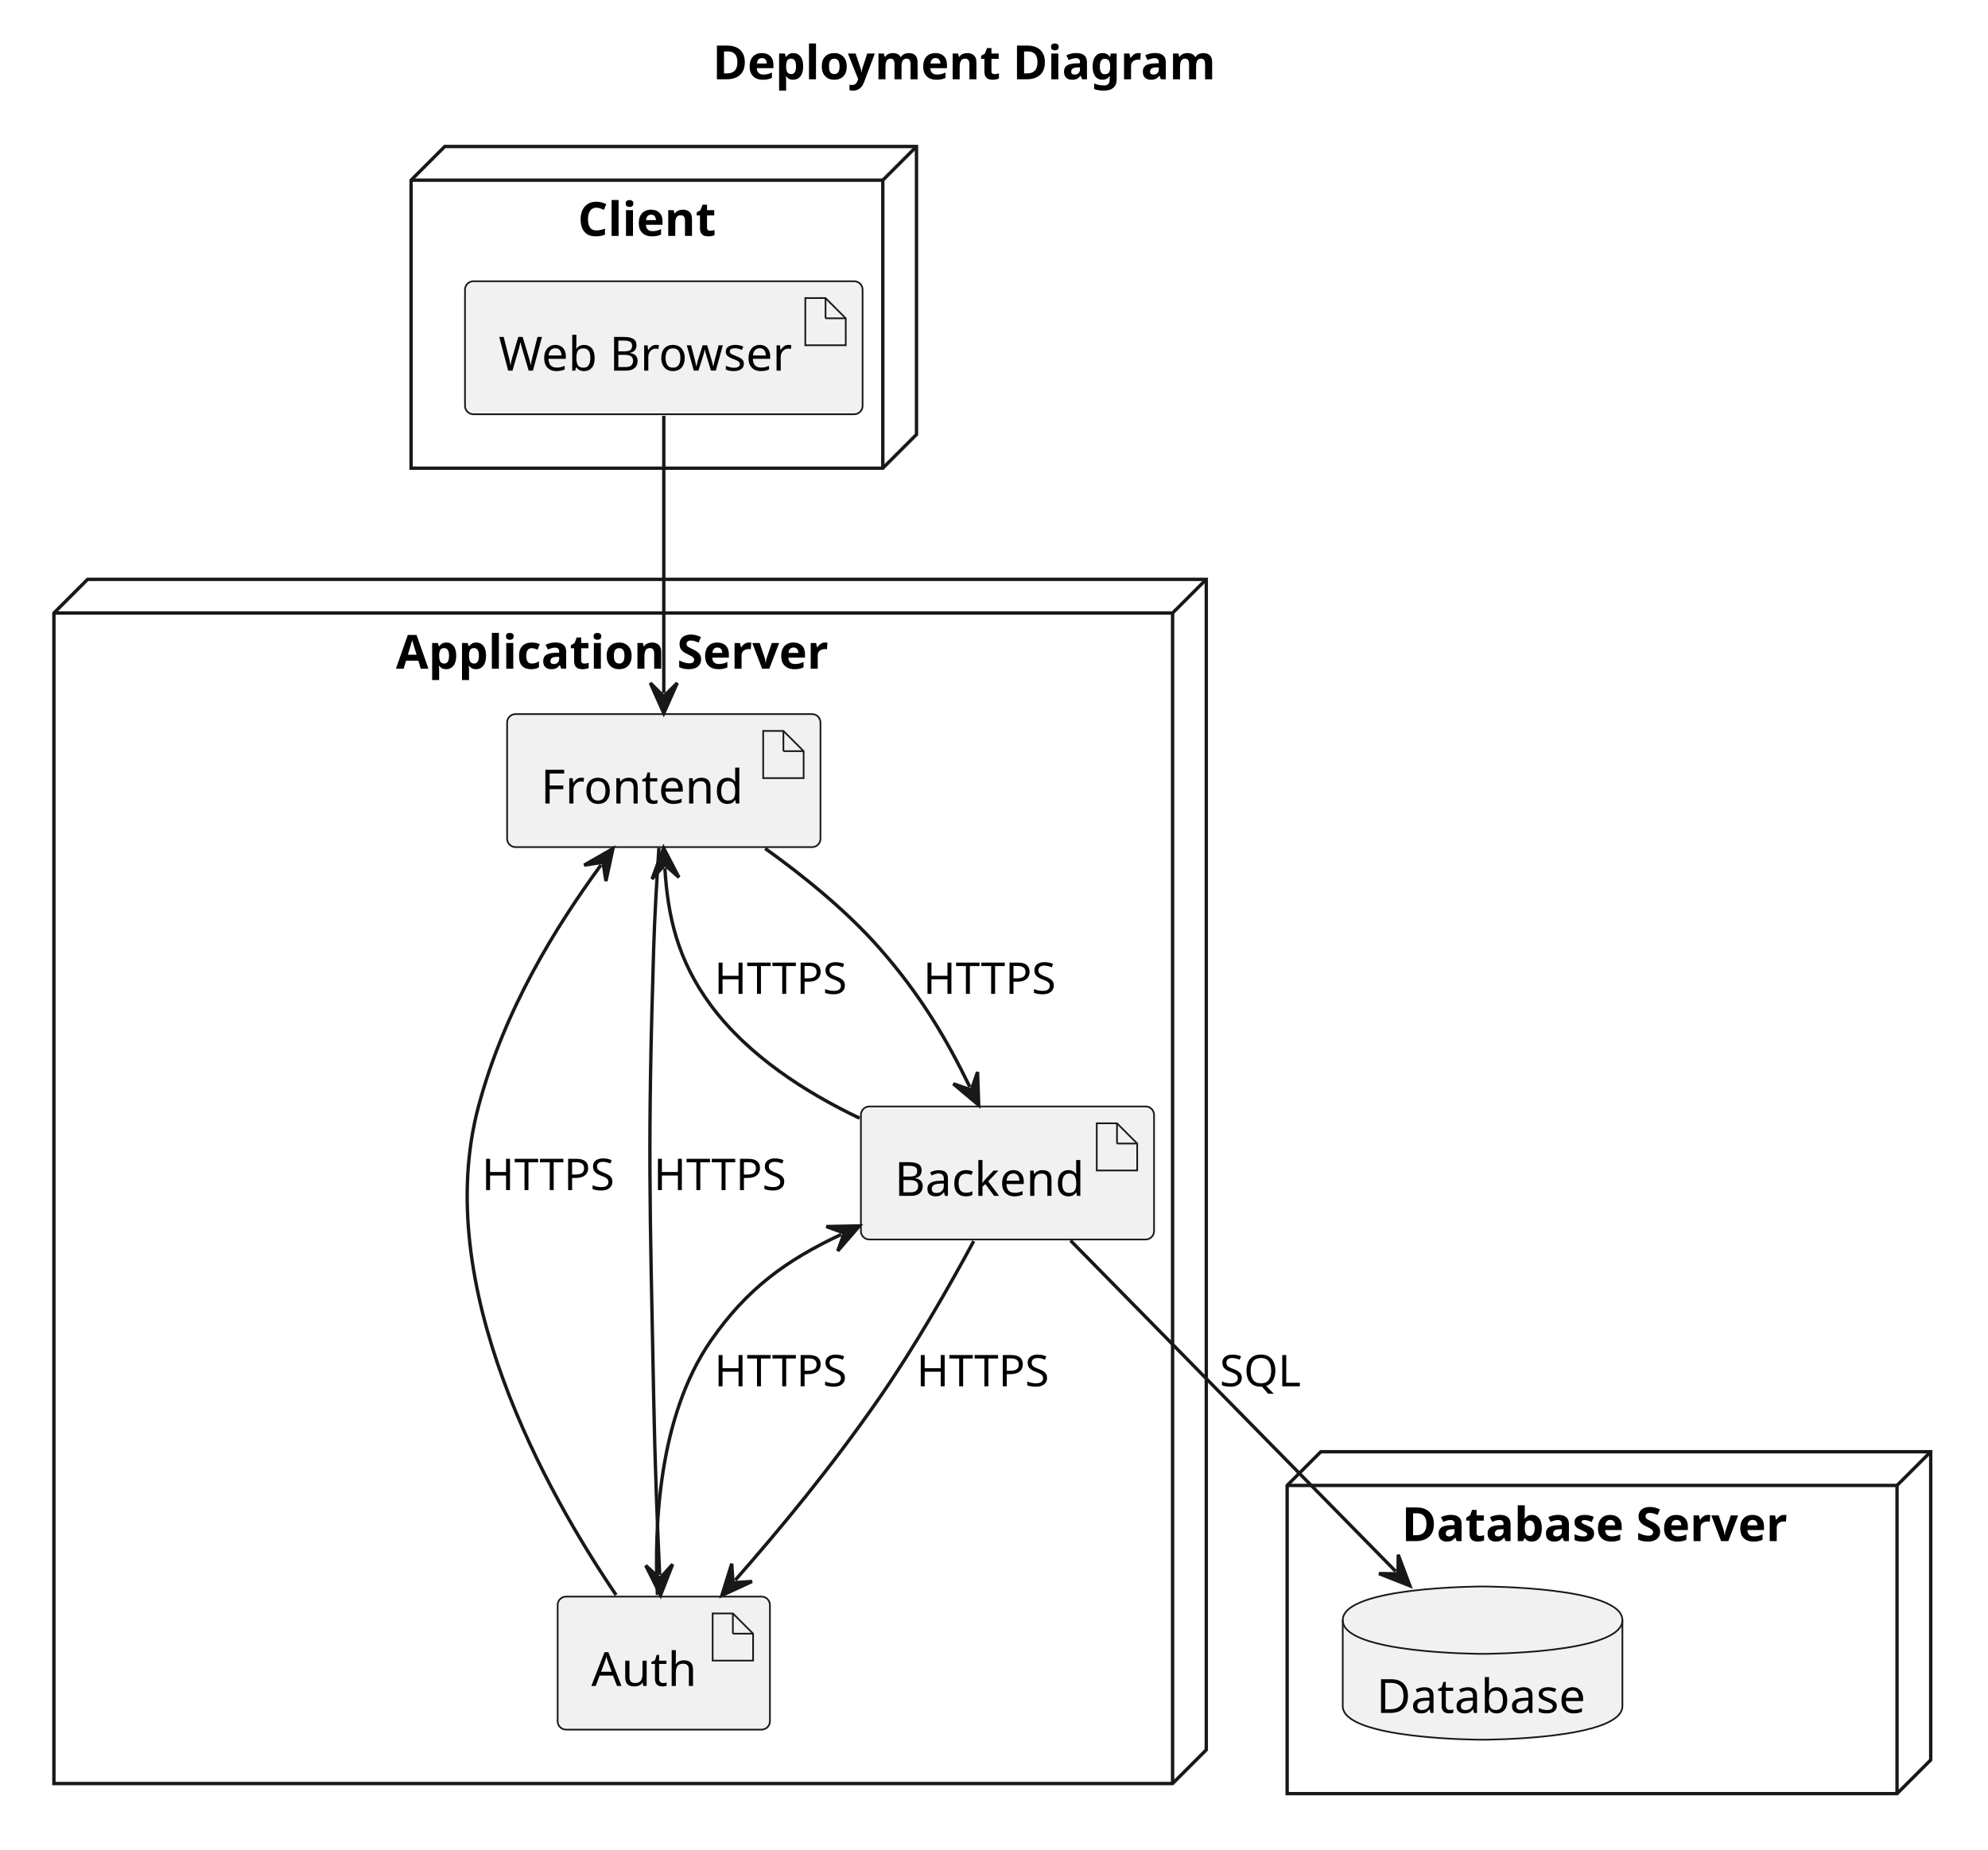
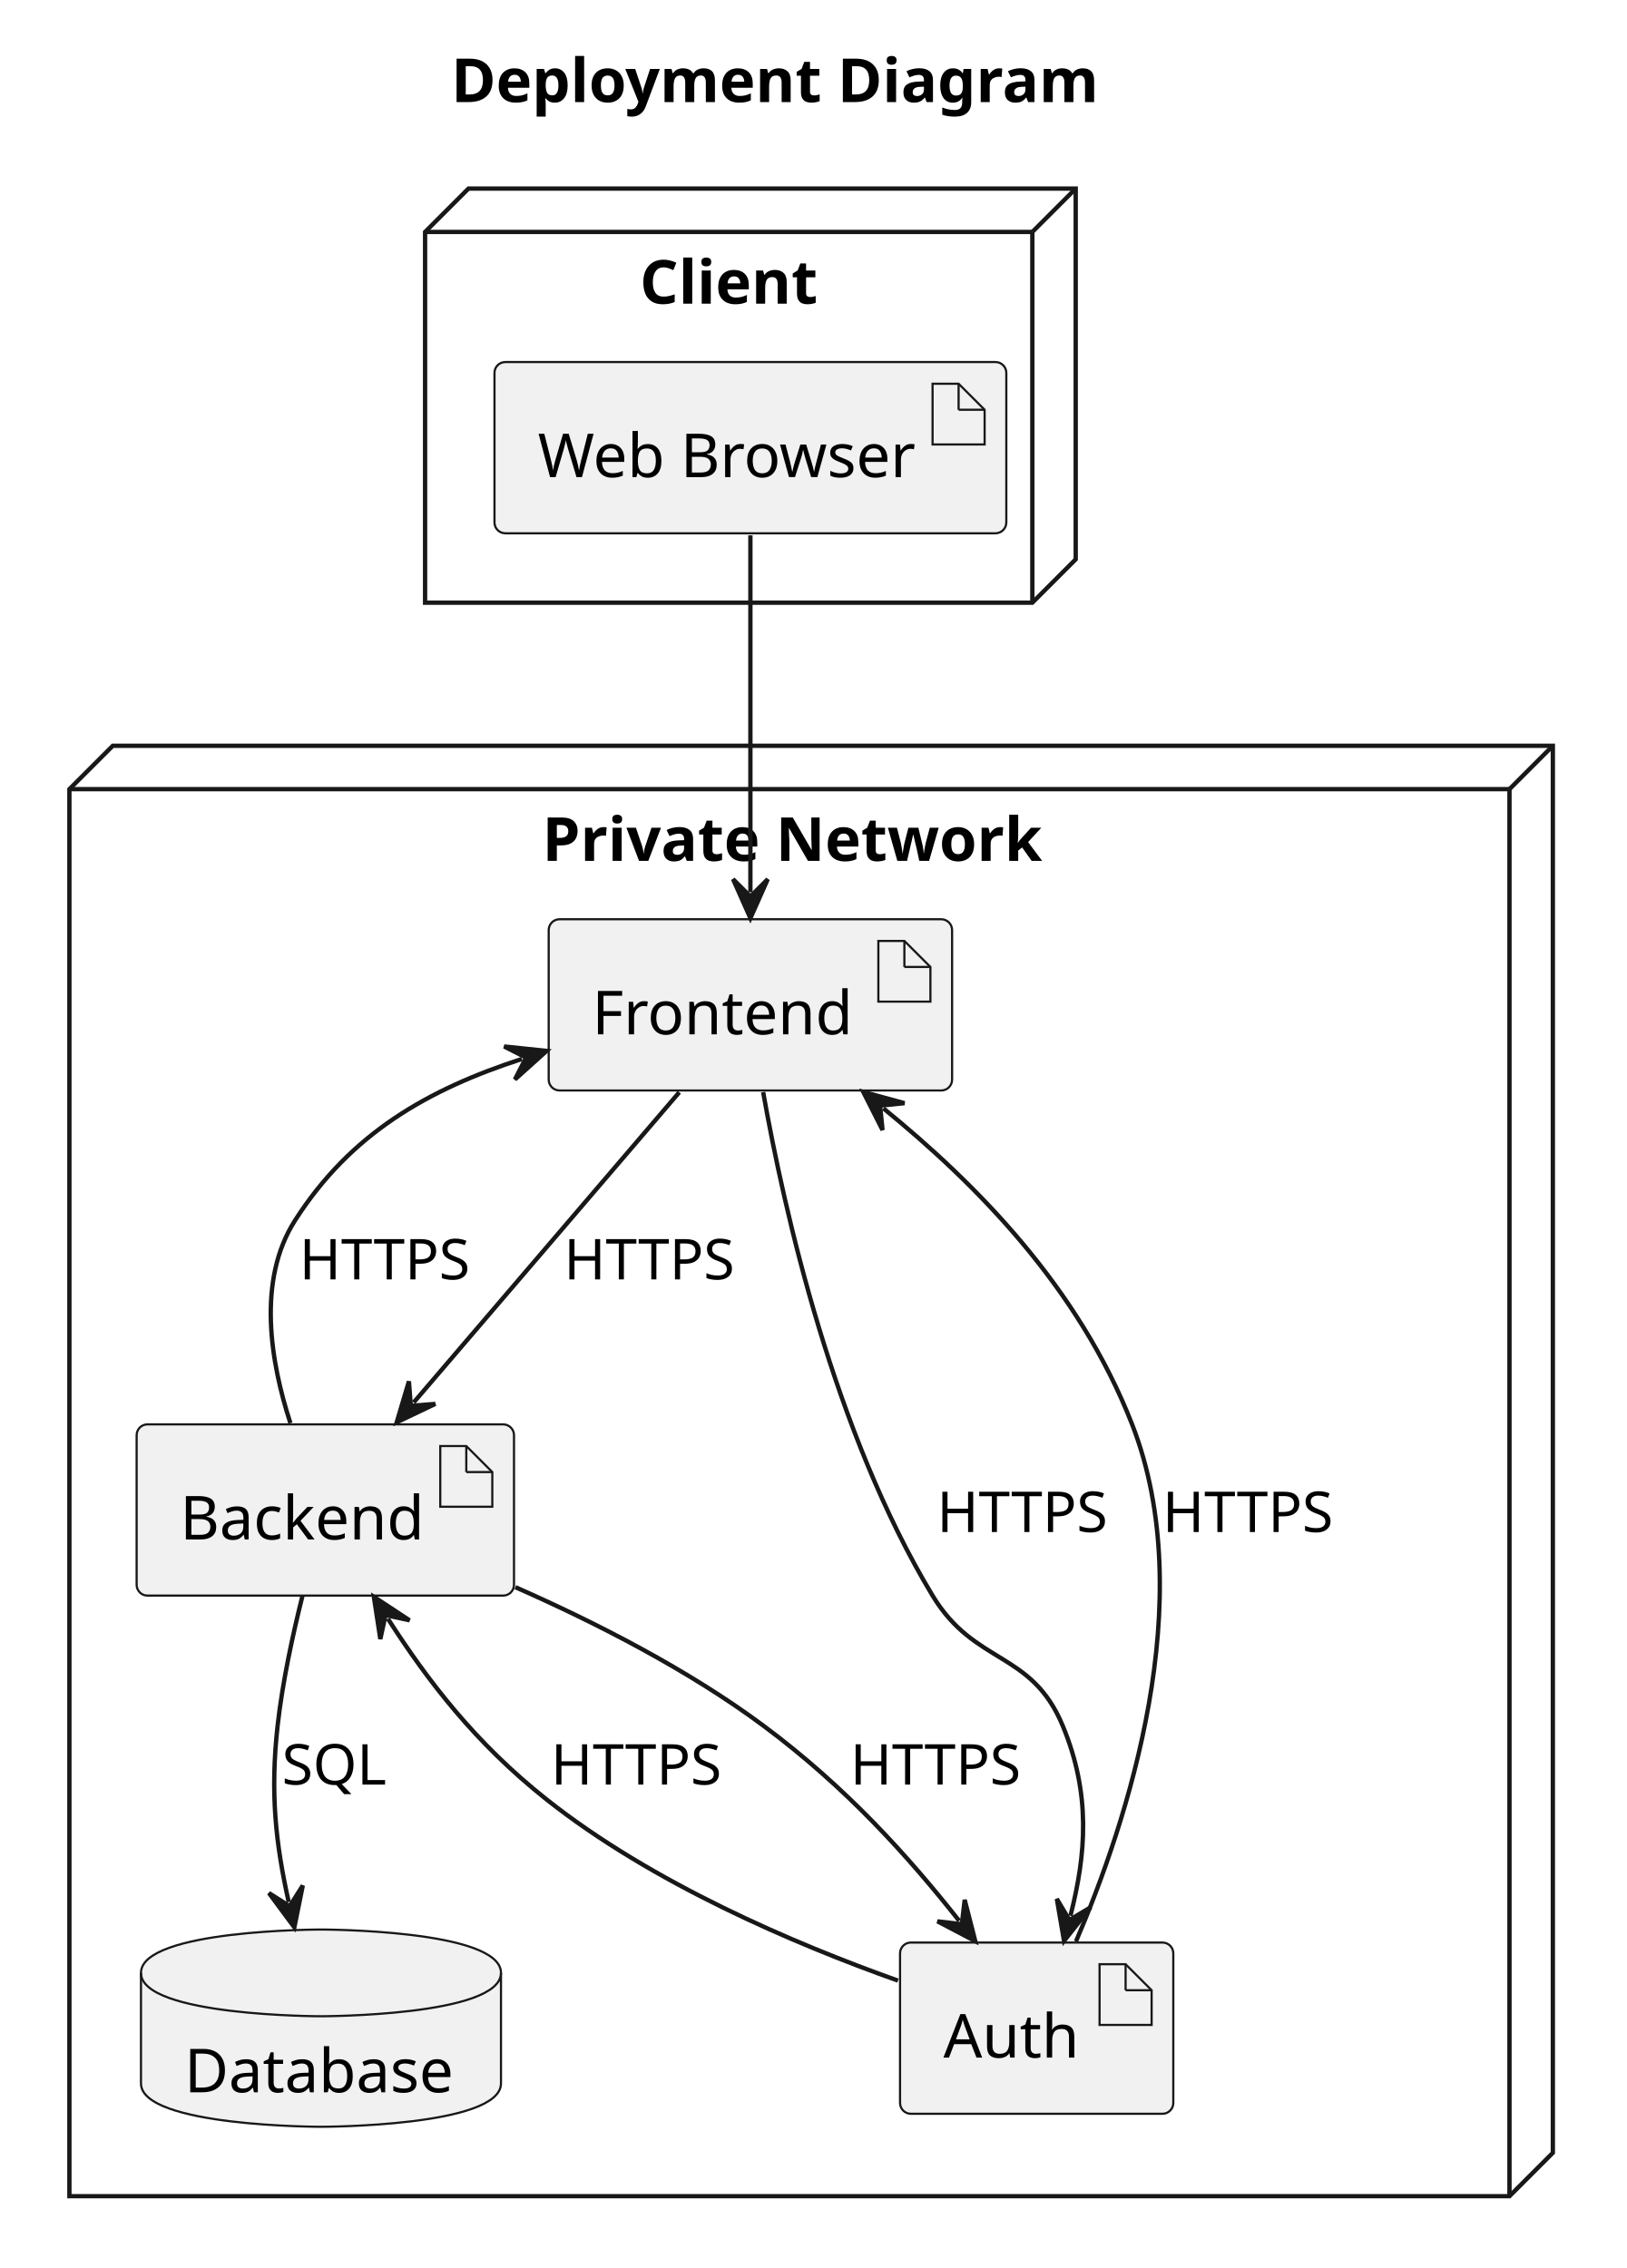
- <svg xmlns="http://www.w3.org/2000/svg" contentStyleType="text/css" height="549px" preserveAspectRatio="none" style="width:590px;height:549px;background:#FFFFFF;" version="1.1" viewBox="0 0 590 549" width="590px" zoomAndPan="magnify">
+ <svg xmlns="http://www.w3.org/2000/svg" contentStyleType="text/css" height="523px" preserveAspectRatio="none" style="width:375px;height:523px;background:#FFFFFF;" version="1.1" viewBox="0 0 375 523" width="375px" zoomAndPan="magnify">
  <defs />
  <g>
-     <text fill="#000000" font-family="sans-serif" font-size="14" font-weight="bold" lengthAdjust="spacing" textLength="153" x="211.5" y="23.535">Deployment Diagram</text>
-     <g id="cluster_Application Server">
-       <polygon fill="none" points="16,181.978,26,171.978,358,171.978,358,519.438,348,529.438,16,529.438,16,181.978" style="stroke:#181818;stroke-width:1.0;" />
+     <text fill="#000000" font-family="sans-serif" font-size="14" font-weight="bold" lengthAdjust="spacing" textLength="153" x="104" y="23.535">Deployment Diagram</text>
+     <g id="cluster_Client">
+       <polygon fill="none" points="98,53.488,108,43.488,248,43.488,248,128.978,238,138.978,98,138.978,98,53.488" style="stroke:#181818;stroke-width:1.0;" />
+       <line style="stroke:#181818;stroke-width:1.0;" x1="238" x2="248" y1="53.488" y2="43.488" />
+       <line style="stroke:#181818;stroke-width:1.0;" x1="98" x2="238" y1="53.488" y2="53.488" />
+       <line style="stroke:#181818;stroke-width:1.0;" x1="238" x2="238" y1="53.488" y2="138.978" />
+       <text fill="#000000" font-family="sans-serif" font-size="14" font-weight="bold" lengthAdjust="spacing" textLength="43" x="147.5" y="70.023">Client</text>
+     </g>
+     <g id="cluster_Private Network">
+       <polygon fill="none" points="16,181.978,26,171.978,358,171.978,358,496.438,348,506.438,16,506.438,16,181.978" style="stroke:#181818;stroke-width:1.0;" />
      <line style="stroke:#181818;stroke-width:1.0;" x1="348" x2="358" y1="181.978" y2="171.978" />
      <line style="stroke:#181818;stroke-width:1.0;" x1="16" x2="348" y1="181.978" y2="181.978" />
-       <line style="stroke:#181818;stroke-width:1.0;" x1="348" x2="348" y1="181.978" y2="529.438" />
-       <text fill="#000000" font-family="sans-serif" font-size="14" font-weight="bold" lengthAdjust="spacing" textLength="131" x="117.5" y="198.513">Application Server</text>
+       <line style="stroke:#181818;stroke-width:1.0;" x1="348" x2="348" y1="181.978" y2="506.438" />
+       <text fill="#000000" font-family="sans-serif" font-size="14" font-weight="bold" lengthAdjust="spacing" textLength="116" x="125" y="198.513">Private Network</text>
    </g>
-     <g id="cluster_Database Server">
-       <polygon fill="none" points="382,440.948,392,430.948,573,430.948,573,522.438,563,532.438,382,532.438,382,440.948" style="stroke:#181818;stroke-width:1.0;" />
-       <line style="stroke:#181818;stroke-width:1.0;" x1="563" x2="573" y1="440.948" y2="430.948" />
-       <line style="stroke:#181818;stroke-width:1.0;" x1="382" x2="563" y1="440.948" y2="440.948" />
-       <line style="stroke:#181818;stroke-width:1.0;" x1="563" x2="563" y1="440.948" y2="532.438" />
-       <text fill="#000000" font-family="sans-serif" font-size="14" font-weight="bold" lengthAdjust="spacing" textLength="115" x="416" y="457.483">Database Server</text>
-     </g>
-     <g id="cluster_Client">
-       <polygon fill="none" points="122,53.488,132,43.488,272,43.488,272,128.978,262,138.978,122,138.978,122,53.488" style="stroke:#181818;stroke-width:1.0;" />
-       <line style="stroke:#181818;stroke-width:1.0;" x1="262" x2="272" y1="53.488" y2="43.488" />
-       <line style="stroke:#181818;stroke-width:1.0;" x1="122" x2="262" y1="53.488" y2="53.488" />
-       <line style="stroke:#181818;stroke-width:1.0;" x1="262" x2="262" y1="53.488" y2="138.978" />
-       <text fill="#000000" font-family="sans-serif" font-size="14" font-weight="bold" lengthAdjust="spacing" textLength="43" x="171.5" y="70.023">Client</text>
+     <g id="elem_browser">
+       <rect fill="#F1F1F1" height="39.488" rx="2.5" ry="2.5" style="stroke:#181818;stroke-width:0.5;" width="118" x="114" y="83.488" />
+       <polygon fill="#F1F1F1" points="215,88.488,215,102.488,227,102.488,227,94.488,221,88.488,215,88.488" style="stroke:#181818;stroke-width:0.5;" />
+       <line style="stroke:#181818;stroke-width:0.5;" x1="221" x2="221" y1="88.488" y2="94.488" />
+       <line style="stroke:#181818;stroke-width:0.5;" x1="227" x2="221" y1="94.488" y2="94.488" />
+       <text fill="#000000" font-family="sans-serif" font-size="14" lengthAdjust="spacing" textLength="88" x="124" y="110.023">Web Browser</text>
    </g>
    <g id="elem_frontend">
-       <rect fill="#F1F1F1" height="39.488" rx="2.5" ry="2.5" style="stroke:#181818;stroke-width:0.5;" width="93" x="150.5" y="211.978" />
-       <polygon fill="#F1F1F1" points="226.5,216.978,226.5,230.978,238.5,230.978,238.5,222.978,232.5,216.978,226.5,216.978" style="stroke:#181818;stroke-width:0.5;" />
-       <line style="stroke:#181818;stroke-width:0.5;" x1="232.5" x2="232.5" y1="216.978" y2="222.978" />
-       <line style="stroke:#181818;stroke-width:0.5;" x1="238.5" x2="232.5" y1="222.978" y2="222.978" />
-       <text fill="#000000" font-family="sans-serif" font-size="14" lengthAdjust="spacing" textLength="63" x="160.5" y="238.513">Frontend</text>
+       <rect fill="#F1F1F1" height="39.488" rx="2.5" ry="2.5" style="stroke:#181818;stroke-width:0.5;" width="93" x="126.5" y="211.978" />
+       <polygon fill="#F1F1F1" points="202.5,216.978,202.5,230.978,214.5,230.978,214.5,222.978,208.5,216.978,202.5,216.978" style="stroke:#181818;stroke-width:0.5;" />
+       <line style="stroke:#181818;stroke-width:0.5;" x1="208.5" x2="208.5" y1="216.978" y2="222.978" />
+       <line style="stroke:#181818;stroke-width:0.5;" x1="214.5" x2="208.5" y1="222.978" y2="222.978" />
+       <text fill="#000000" font-family="sans-serif" font-size="14" lengthAdjust="spacing" textLength="63" x="136.5" y="238.513">Frontend</text>
    </g>
    <g id="elem_backend">
-       <rect fill="#F1F1F1" height="39.488" rx="2.5" ry="2.5" style="stroke:#181818;stroke-width:0.5;" width="87" x="255.5" y="328.458" />
-       <polygon fill="#F1F1F1" points="325.5,333.458,325.5,347.458,337.5,347.458,337.5,339.458,331.5,333.458,325.5,333.458" style="stroke:#181818;stroke-width:0.5;" />
-       <line style="stroke:#181818;stroke-width:0.5;" x1="331.5" x2="331.5" y1="333.458" y2="339.458" />
-       <line style="stroke:#181818;stroke-width:0.5;" x1="337.5" x2="331.5" y1="339.458" y2="339.458" />
-       <text fill="#000000" font-family="sans-serif" font-size="14" lengthAdjust="spacing" textLength="57" x="265.5" y="354.993">Backend</text>
+       <rect fill="#F1F1F1" height="39.488" rx="2.5" ry="2.5" style="stroke:#181818;stroke-width:0.5;" width="87" x="31.5" y="328.458" />
+       <polygon fill="#F1F1F1" points="101.5,333.458,101.5,347.458,113.5,347.458,113.5,339.458,107.5,333.458,101.5,333.458" style="stroke:#181818;stroke-width:0.5;" />
+       <line style="stroke:#181818;stroke-width:0.5;" x1="107.5" x2="107.5" y1="333.458" y2="339.458" />
+       <line style="stroke:#181818;stroke-width:0.5;" x1="113.5" x2="107.5" y1="339.458" y2="339.458" />
+       <text fill="#000000" font-family="sans-serif" font-size="14" lengthAdjust="spacing" textLength="57" x="41.5" y="354.993">Backend</text>
    </g>
    <g id="elem_auth">
-       <rect fill="#F1F1F1" height="39.488" rx="2.5" ry="2.5" style="stroke:#181818;stroke-width:0.5;" width="63" x="165.5" y="473.948" />
-       <polygon fill="#F1F1F1" points="211.5,478.948,211.5,492.948,223.5,492.948,223.5,484.948,217.5,478.948,211.5,478.948" style="stroke:#181818;stroke-width:0.5;" />
-       <line style="stroke:#181818;stroke-width:0.5;" x1="217.5" x2="217.5" y1="478.948" y2="484.948" />
-       <line style="stroke:#181818;stroke-width:0.5;" x1="223.5" x2="217.5" y1="484.948" y2="484.948" />
-       <text fill="#000000" font-family="sans-serif" font-size="14" lengthAdjust="spacing" textLength="33" x="175.5" y="500.483">Auth</text>
+       <rect fill="#F1F1F1" height="39.488" rx="2.5" ry="2.5" style="stroke:#181818;stroke-width:0.5;" width="63" x="207.5" y="447.948" />
+       <polygon fill="#F1F1F1" points="253.5,452.948,253.5,466.948,265.5,466.948,265.5,458.948,259.5,452.948,253.5,452.948" style="stroke:#181818;stroke-width:0.5;" />
+       <line style="stroke:#181818;stroke-width:0.5;" x1="259.5" x2="259.5" y1="452.948" y2="458.948" />
+       <line style="stroke:#181818;stroke-width:0.5;" x1="265.5" x2="259.5" y1="458.948" y2="458.948" />
+       <text fill="#000000" font-family="sans-serif" font-size="14" lengthAdjust="spacing" textLength="33" x="217.5" y="474.483">Auth</text>
    </g>
    <g id="elem_db">
-       <path d="M398.5,480.948 C398.5,470.948 440,470.948 440,470.948 C440,470.948 481.5,470.948 481.5,480.948 L481.5,506.437 C481.5,516.437 440,516.437 440,516.437 C440,516.437 398.5,516.437 398.5,506.437 L398.5,480.948 " fill="#F1F1F1" style="stroke:#181818;stroke-width:0.5;" />
-       <path d="M398.5,480.948 C398.5,490.948 440,490.948 440,490.948 C440,490.948 481.5,490.948 481.5,480.948 " fill="none" style="stroke:#181818;stroke-width:0.5;" />
-       <text fill="#000000" font-family="sans-serif" font-size="14" lengthAdjust="spacing" textLength="63" x="408.5" y="508.483">Database</text>
-     </g>
-     <g id="elem_browser">
-       <rect fill="#F1F1F1" height="39.488" rx="2.5" ry="2.5" style="stroke:#181818;stroke-width:0.5;" width="118" x="138" y="83.488" />
-       <polygon fill="#F1F1F1" points="239,88.488,239,102.488,251,102.488,251,94.488,245,88.488,239,88.488" style="stroke:#181818;stroke-width:0.5;" />
-       <line style="stroke:#181818;stroke-width:0.5;" x1="245" x2="245" y1="88.488" y2="94.488" />
-       <line style="stroke:#181818;stroke-width:0.5;" x1="251" x2="245" y1="94.488" y2="94.488" />
-       <text fill="#000000" font-family="sans-serif" font-size="14" lengthAdjust="spacing" textLength="88" x="148" y="110.023">Web Browser</text>
+       <path d="M32.5,454.948 C32.5,444.948 74,444.948 74,444.948 C74,444.948 115.5,444.948 115.5,454.948 L115.5,480.437 C115.5,490.437 74,490.437 74,490.437 C74,490.437 32.5,490.437 32.5,480.437 L32.5,454.948 " fill="#F1F1F1" style="stroke:#181818;stroke-width:0.5;" />
+       <path d="M32.5,454.948 C32.5,464.948 74,464.948 74,464.948 C74,464.948 115.5,464.948 115.5,454.948 " fill="none" style="stroke:#181818;stroke-width:0.5;" />
+       <text fill="#000000" font-family="sans-serif" font-size="14" lengthAdjust="spacing" textLength="63" x="42.5" y="482.483">Database</text>
    </g>
    <g id="link_browser_frontend">
-       <path d="M197,123.438 C197,147.348 197,181.938 197,205.738 " fill="none" id="browser-to-frontend" style="stroke:#181818;stroke-width:1.0;" />
-       <polygon fill="#181818" points="197,211.738,201,202.738,197,206.738,193,202.738,197,211.738" style="stroke:#181818;stroke-width:1.0;" />
+       <path d="M173,123.438 C173,147.348 173,181.938 173,205.738 " fill="none" id="browser-to-frontend" style="stroke:#181818;stroke-width:1.0;" />
+       <polygon fill="#181818" points="173,211.738,177,202.738,173,206.738,169,202.738,173,211.738" style="stroke:#181818;stroke-width:1.0;" />
    </g>
    <g id="link_frontend_auth">
-       <path d="M195.56,251.688 C194.95,260.698 194.3,271.628 194,281.458 C192.18,340.758 192.86,355.628 194,414.948 C194.39,434.938 195.056,451.805 195.776,467.535 " fill="none" id="frontend-to-auth" style="stroke:#181818;stroke-width:1.0;" />
-       <polygon fill="#181818" points="196.05,473.528,199.634,464.355,195.821,468.534,191.643,464.721,196.05,473.528" style="stroke:#181818;stroke-width:1.0;" />
-       <text fill="#000000" font-family="sans-serif" font-size="13" lengthAdjust="spacing" textLength="40" x="194" y="353.277">HTTPS</text>
+       <path d="M175.94,251.838 C180.78,279.168 192.25,330.278 215,367.948 C224.75,384.088 237.78,380.528 245,397.948 C251.56,413.778 250.396,427.553 246.786,441.773 " fill="none" id="frontend-to-auth" style="stroke:#181818;stroke-width:1.0;" />
+       <polygon fill="#181818" points="245.31,447.588,251.402,439.849,246.54,442.742,243.648,437.881,245.31,447.588" style="stroke:#181818;stroke-width:1.0;" />
+       <text fill="#000000" font-family="sans-serif" font-size="13" lengthAdjust="spacing" textLength="40" x="216" y="353.277">HTTPS</text>
    </g>
    <g id="link_auth_frontend">
-       <path d="M182.84,473.468 C162.2,443.038 127.78,381.778 142,328.458 C149.71,299.568 164.911,275.184 178.371,256.754 " fill="none" id="auth-to-frontend" style="stroke:#181818;stroke-width:1.0;" />
-       <polygon fill="#181818" points="181.91,251.908,173.372,256.817,178.961,255.946,179.832,261.536,181.91,251.908" style="stroke:#181818;stroke-width:1.0;" />
-       <text fill="#000000" font-family="sans-serif" font-size="13" lengthAdjust="spacing" textLength="40" x="143" y="353.277">HTTPS</text>
+       <path d="M248.06,447.698 C259.75,420.428 276.8,368.988 261,328.458 C248.62,296.698 224.88,272.891 203.669,255.591 " fill="none" id="auth-to-frontend" style="stroke:#181818;stroke-width:1.0;" />
+       <polygon fill="#181818" points="199.02,251.798,203.466,260.587,202.895,254.959,208.523,254.387,199.02,251.798" style="stroke:#181818;stroke-width:1.0;" />
+       <text fill="#000000" font-family="sans-serif" font-size="13" lengthAdjust="spacing" textLength="40" x="268" y="353.277">HTTPS</text>
    </g>
    <g id="link_frontend_backend">
-       <path d="M227.09,251.868 C238.56,260.088 251.22,270.348 261,281.458 C273.37,295.508 281.084,308.803 287.834,322.673 " fill="none" id="frontend-to-backend" style="stroke:#181818;stroke-width:1.0;" />
-       <polygon fill="#181818" points="290.46,328.068,290.118,318.225,288.272,323.572,282.925,321.726,290.46,328.068" style="stroke:#181818;stroke-width:1.0;" />
-       <text fill="#000000" font-family="sans-serif" font-size="13" lengthAdjust="spacing" textLength="40" x="274" y="295.027">HTTPS</text>
+       <path d="M156.6,251.878 C138.51,273.018 113.471,302.26 95.361,323.42 " fill="none" id="frontend-to-backend" style="stroke:#181818;stroke-width:1.0;" />
+       <polygon fill="#181818" points="91.46,327.978,100.351,323.742,94.711,324.18,94.273,318.54,91.46,327.978" style="stroke:#181818;stroke-width:1.0;" />
+       <text fill="#000000" font-family="sans-serif" font-size="13" lengthAdjust="spacing" textLength="40" x="130" y="295.027">HTTPS</text>
    </g>
    <g id="link_backend_frontend">
-       <path d="M255.12,331.938 C239,324.258 222.02,313.338 211,298.458 C201,284.958 198.189,271.827 197.319,257.697 " fill="none" id="backend-to-frontend" style="stroke:#181818;stroke-width:1.0;" />
-       <polygon fill="#181818" points="196.95,251.708,193.511,260.937,197.257,256.699,201.495,260.445,196.95,251.708" style="stroke:#181818;stroke-width:1.0;" />
-       <text fill="#000000" font-family="sans-serif" font-size="13" lengthAdjust="spacing" textLength="40" x="212" y="295.027">HTTPS</text>
+       <path d="M66.95,328.168 C62.39,314.188 59.17,295.298 68,281.458 C80.87,261.298 98.754,251.203 120.324,244.193 " fill="none" id="backend-to-frontend" style="stroke:#181818;stroke-width:1.0;" />
+       <polygon fill="#181818" points="126.03,242.338,116.234,241.316,121.275,243.884,118.707,248.924,126.03,242.338" style="stroke:#181818;stroke-width:1.0;" />
+       <text fill="#000000" font-family="sans-serif" font-size="13" lengthAdjust="spacing" textLength="40" x="69" y="295.027">HTTPS</text>
    </g>
    <g id="link_backend_auth">
-       <path d="M288.99,368.418 C281.75,381.808 271.44,399.888 261,414.948 C246.45,435.918 231.635,453.747 218.195,469.077 " fill="none" id="backend-to-auth" style="stroke:#181818;stroke-width:1.0;" />
-       <polygon fill="#181818" points="214.24,473.588,223.181,469.458,217.536,469.829,217.165,464.184,214.24,473.588" style="stroke:#181818;stroke-width:1.0;" />
-       <text fill="#000000" font-family="sans-serif" font-size="13" lengthAdjust="spacing" textLength="40" x="272" y="411.517">HTTPS</text>
+       <path d="M118.81,365.998 C137.36,374.178 158.66,385.058 176,397.948 C195.1,412.148 209.318,428.002 221.128,442.933 " fill="none" id="backend-to-auth" style="stroke:#181818;stroke-width:1.0;" />
+       <polygon fill="#181818" points="224.85,447.638,222.404,438.098,221.748,443.717,216.129,443.061,224.85,447.638" style="stroke:#181818;stroke-width:1.0;" />
+       <text fill="#000000" font-family="sans-serif" font-size="13" lengthAdjust="spacing" textLength="40" x="196" y="411.517">HTTPS</text>
    </g>
    <g id="link_auth_backend">
-       <path d="M195.11,473.468 C194.09,452.948 195.47,420.368 211,397.948 C221.64,382.588 233.326,374.092 249.646,366.452 " fill="none" id="auth-to-backend" style="stroke:#181818;stroke-width:1.0;" />
-       <polygon fill="#181818" points="255.08,363.908,245.233,364.101,250.552,366.028,248.625,371.347,255.08,363.908" style="stroke:#181818;stroke-width:1.0;" />
-       <text fill="#000000" font-family="sans-serif" font-size="13" lengthAdjust="spacing" textLength="40" x="212" y="411.517">HTTPS</text>
+       <path d="M207.02,456.728 C183.06,448.208 150.35,434.248 126,414.948 C109.58,401.938 98.641,387.628 89.431,373.278 " fill="none" id="auth-to-backend" style="stroke:#181818;stroke-width:1.0;" />
+       <polygon fill="#181818" points="86.19,368.228,87.685,377.963,88.891,372.436,94.418,373.642,86.19,368.228" style="stroke:#181818;stroke-width:1.0;" />
+       <text fill="#000000" font-family="sans-serif" font-size="13" lengthAdjust="spacing" textLength="40" x="127" y="411.517">HTTPS</text>
    </g>
    <g id="link_backend_db">
-       <path d="M317.72,368.258 C343.79,394.788 386.705,438.458 414.215,466.458 " fill="none" id="backend-to-db" style="stroke:#181818;stroke-width:1.0;" />
-       <polygon fill="#181818" points="418.42,470.738,414.966,461.515,414.916,467.172,409.259,467.122,418.42,470.738" style="stroke:#181818;stroke-width:1.0;" />
-       <text fill="#000000" font-family="sans-serif" font-size="13" lengthAdjust="spacing" textLength="24" x="362" y="411.517">SQL</text>
+       <path d="M69.73,368.018 C67.48,376.998 65.11,387.948 64,397.948 C62.26,413.528 63.566,425.162 66.556,438.592 " fill="none" id="backend-to-db" style="stroke:#181818;stroke-width:1.0;" />
+       <polygon fill="#181818" points="67.86,444.448,69.809,434.794,66.773,439.568,62,436.533,67.86,444.448" style="stroke:#181818;stroke-width:1.0;" />
+       <text fill="#000000" font-family="sans-serif" font-size="13" lengthAdjust="spacing" textLength="24" x="65" y="411.517">SQL</text>
    </g>
  </g>
</svg>
